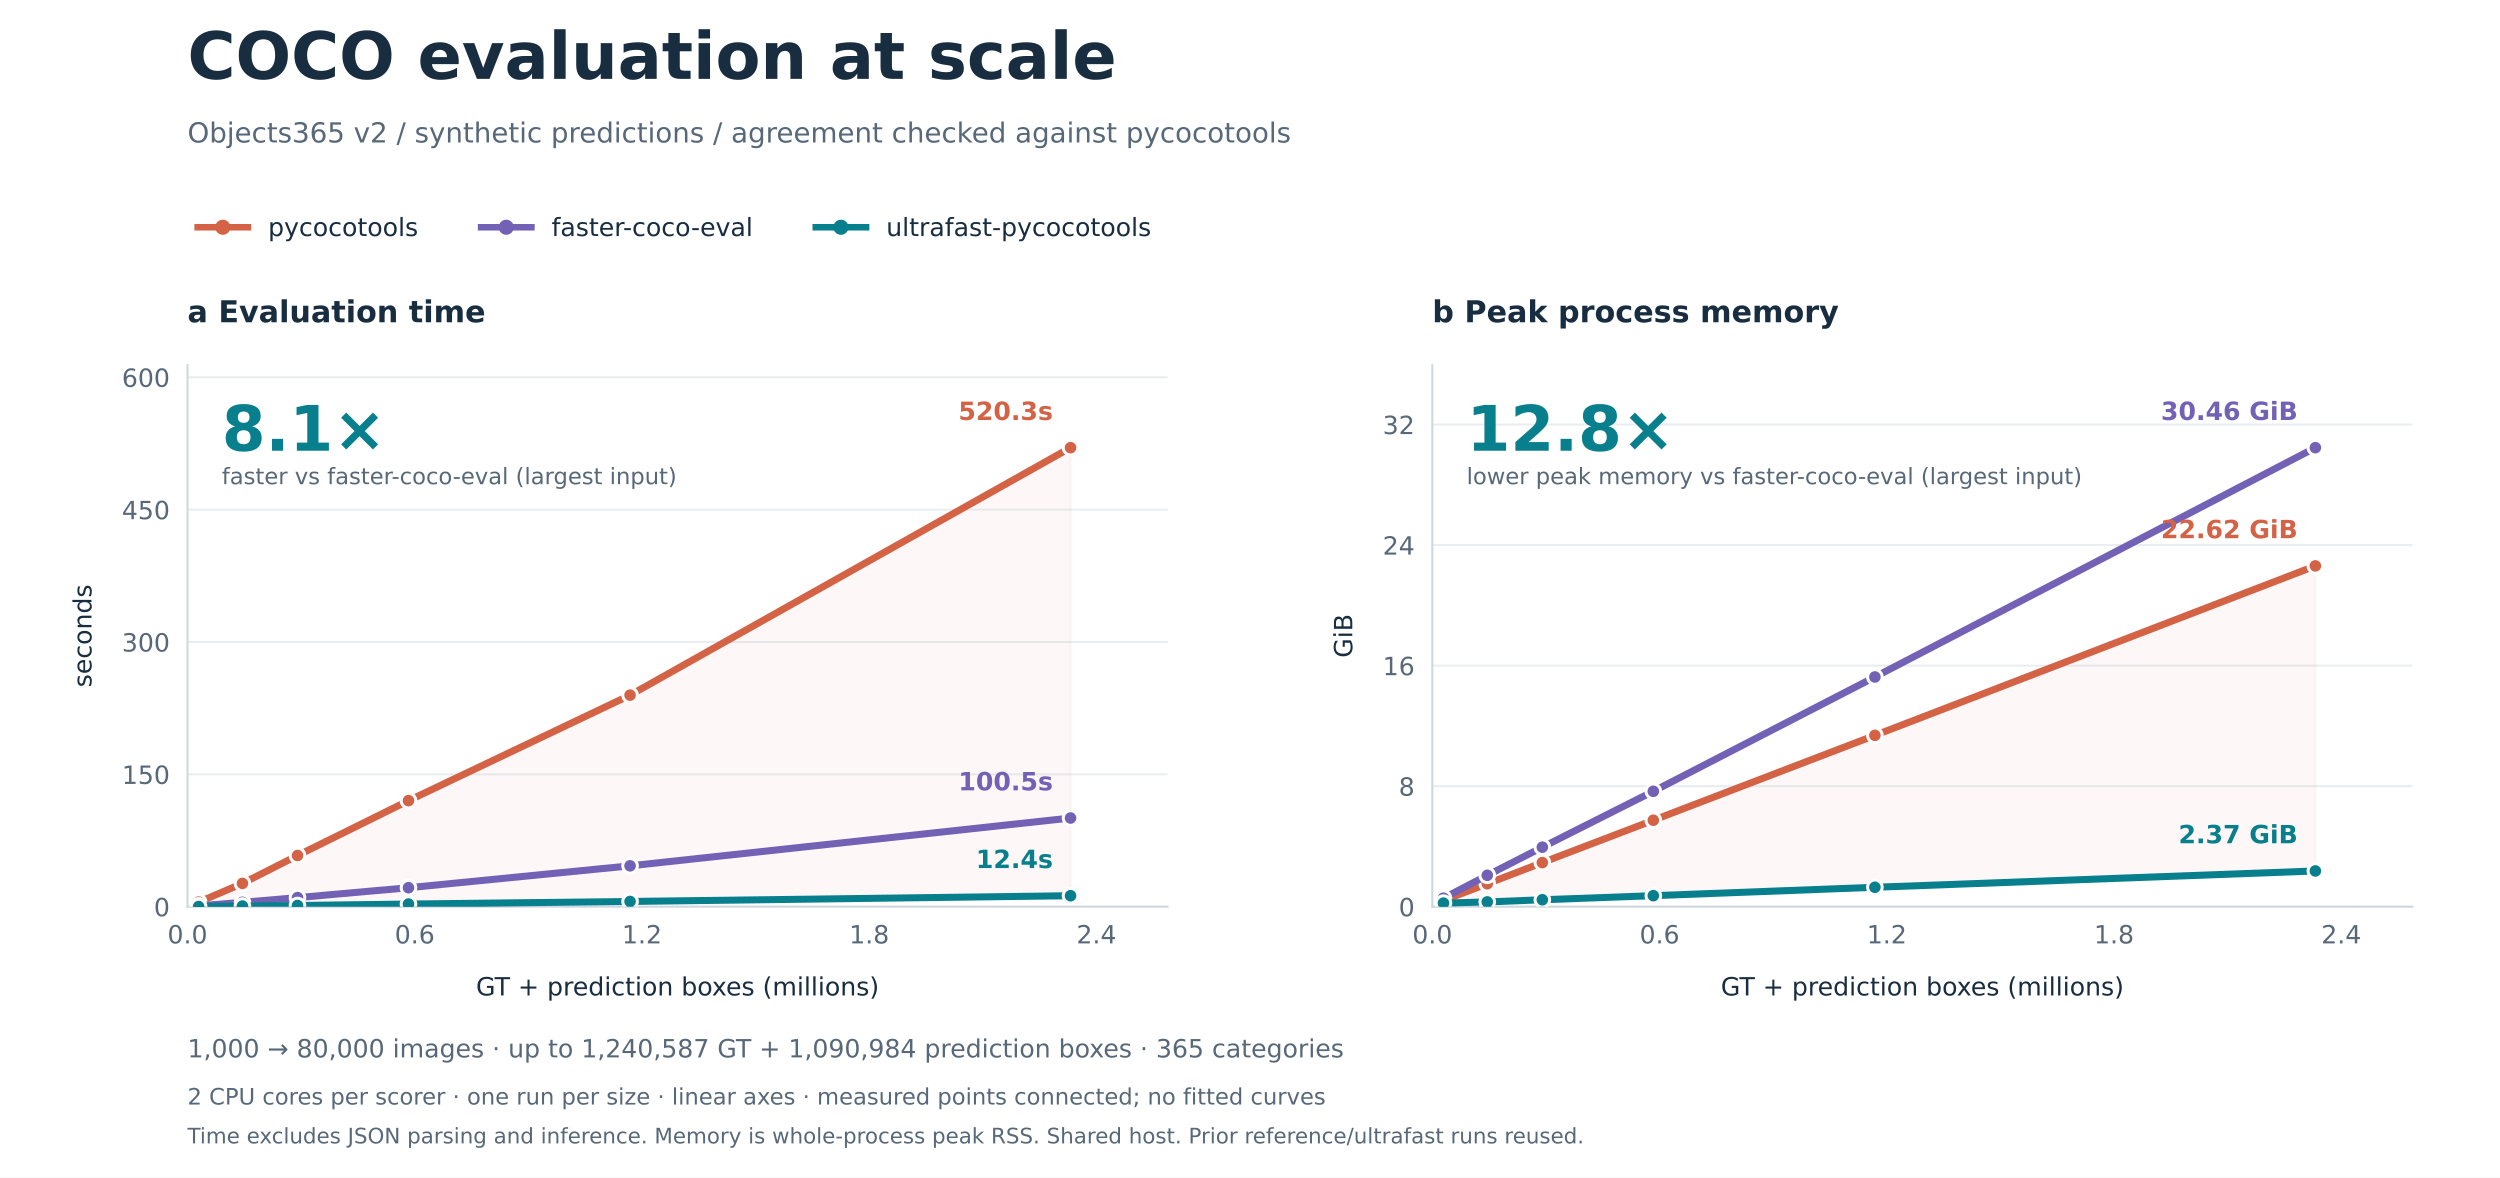
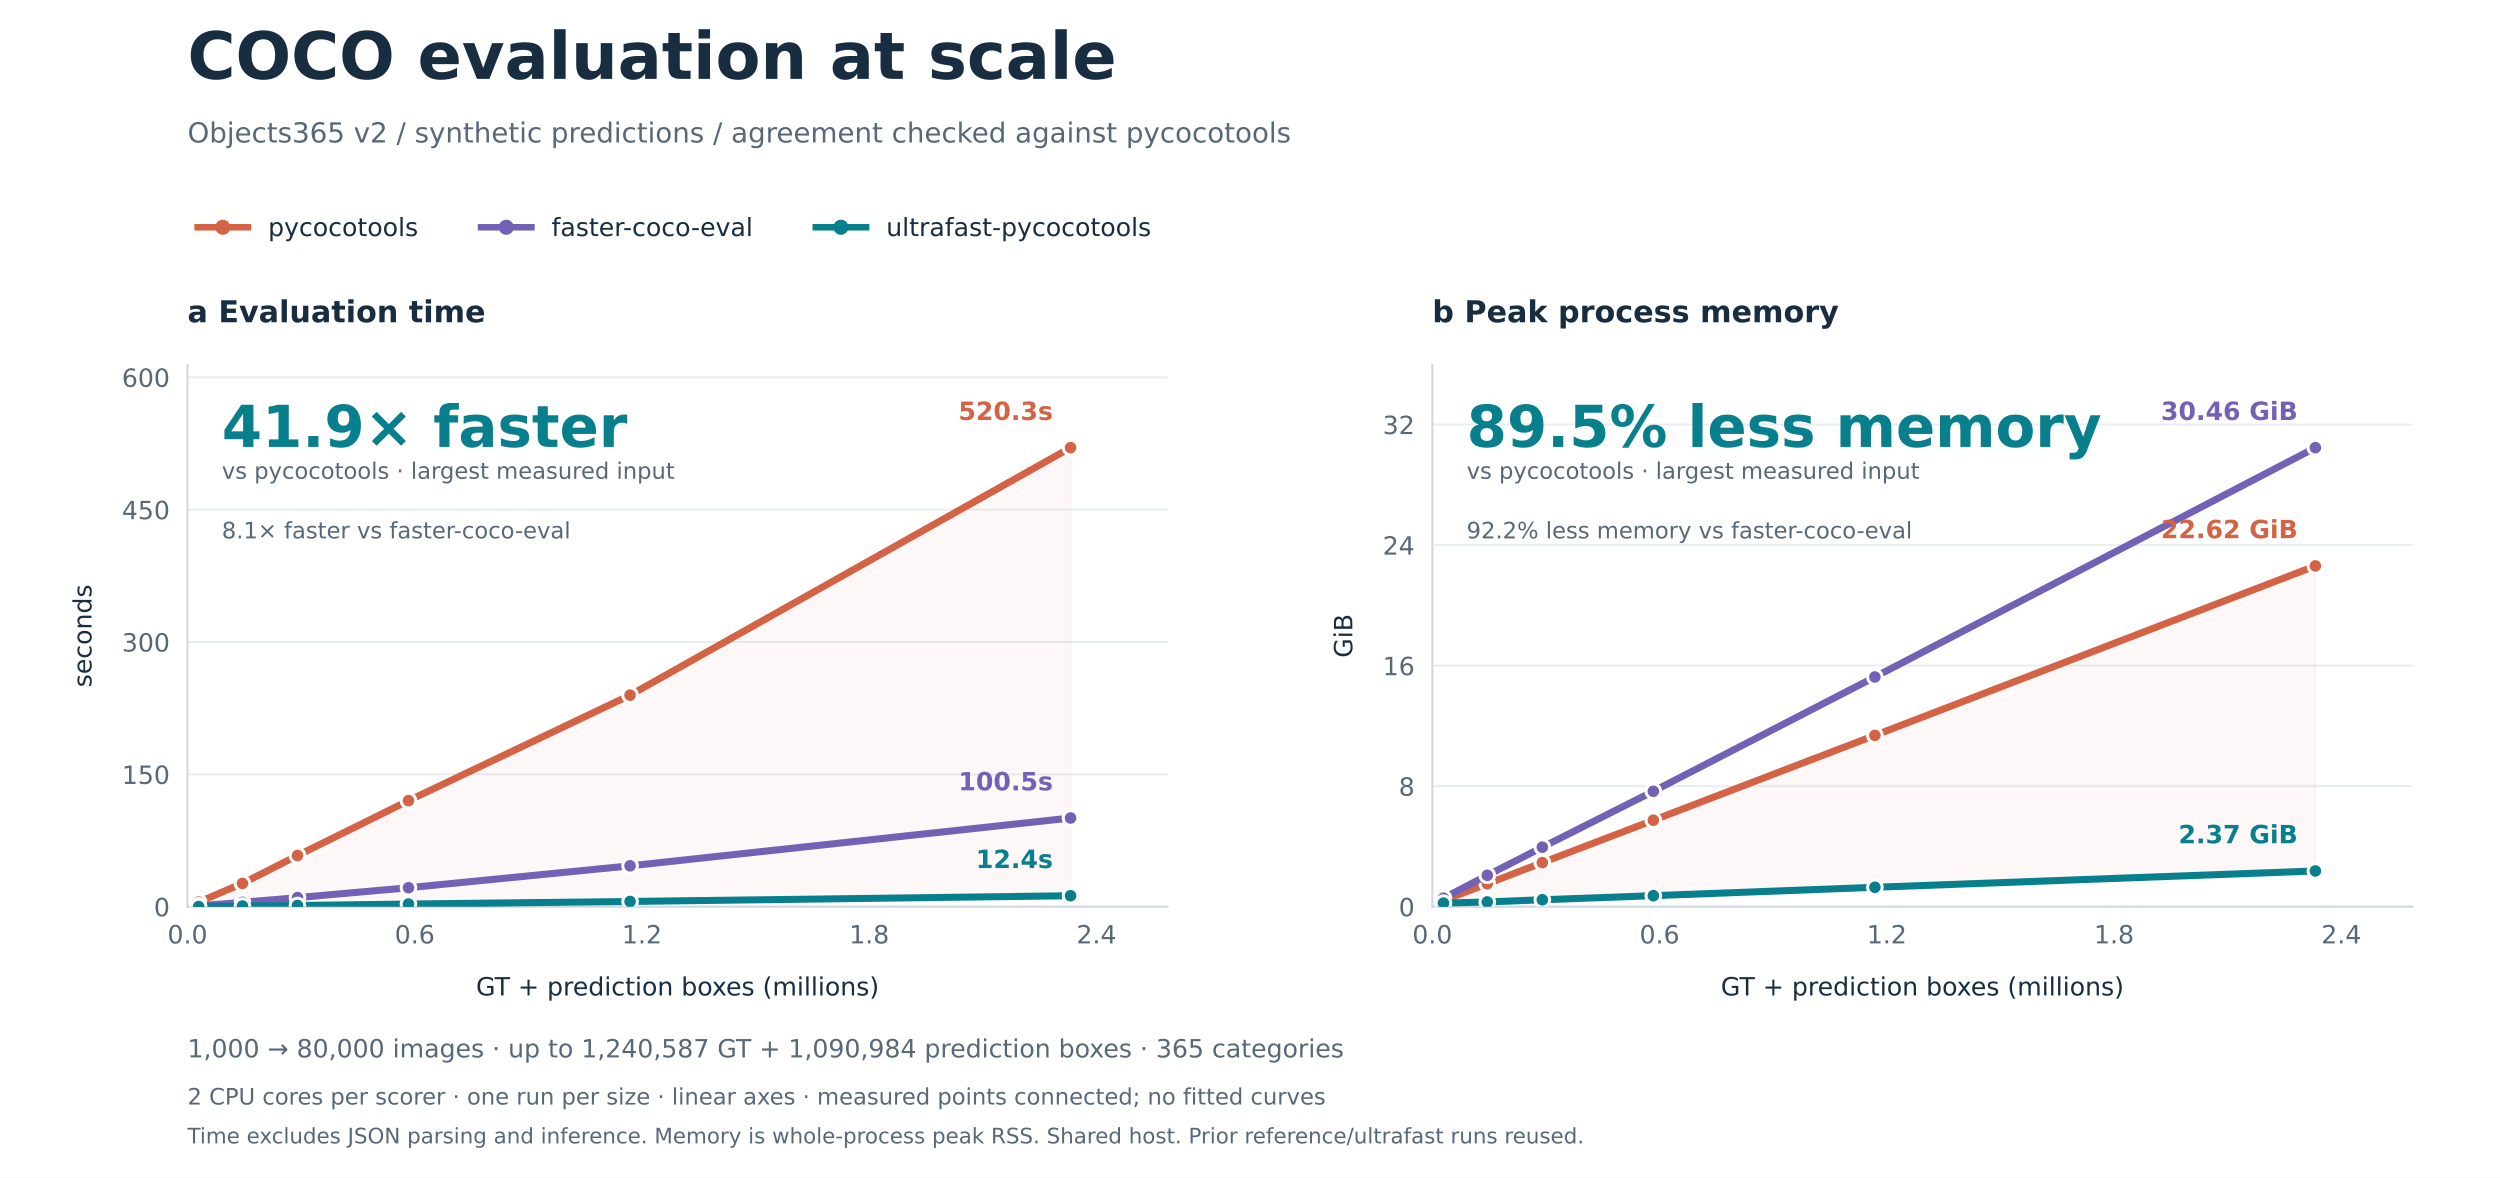
<svg xmlns="http://www.w3.org/2000/svg" xmlns:xlink="http://www.w3.org/1999/xlink" width="993.6pt" height="468pt" viewBox="0 0 993.6 468" version="1.1">
  <defs>
    <style type="text/css">*{stroke-linejoin: round; stroke-linecap: butt}</style>
  </defs>
  <g id="figure_1">
    <g id="patch_1">
      <path d="M 0 468 L 993.6 468 L 993.6 0 L 0 0 z " style="fill: #ffffff" />
    </g>
    <g id="axes_1">
      <g id="patch_2">
        <path d="M 74.52 360.36 L 464.081 360.36 L 464.081 145.08 L 74.52 145.08 z " style="fill: #ffffff" />
      </g>
      <g id="matplotlib.axis_1">
        <g id="xtick_1">
          <g id="line2d_1" />
          <g id="text_1">
            <text style="font-size: 10px; font-family: 'DejaVu Sans'; text-anchor: middle; fill: #576879" x="74.52" y="374.958" transform="rotate(-0 74.52 374.9584)">0.0</text>
          </g>
        </g>
        <g id="xtick_2">
          <g id="line2d_2" />
          <g id="text_2">
            <text style="font-size: 10px; font-family: 'DejaVu Sans'; text-anchor: middle; fill: #576879" x="164.834" y="374.958" transform="rotate(-0 164.8341 374.9584)">0.6</text>
          </g>
        </g>
        <g id="xtick_3">
          <g id="line2d_3" />
          <g id="text_3">
            <text style="font-size: 10px; font-family: 'DejaVu Sans'; text-anchor: middle; fill: #576879" x="255.148" y="374.958" transform="rotate(-0 255.1481 374.9584)">1.2</text>
          </g>
        </g>
        <g id="xtick_4">
          <g id="line2d_4" />
          <g id="text_4">
            <text style="font-size: 10px; font-family: 'DejaVu Sans'; text-anchor: middle; fill: #576879" x="345.462" y="374.958" transform="rotate(-0 345.4622 374.9584)">1.8</text>
          </g>
        </g>
        <g id="xtick_5">
          <g id="line2d_5" />
          <g id="text_5">
            <text style="font-size: 10px; font-family: 'DejaVu Sans'; text-anchor: middle; fill: #576879" x="435.776" y="374.958" transform="rotate(-0 435.7762 374.9584)">2.4</text>
          </g>
        </g>
        <g id="text_6">
          <text style="font-size: 10px; font-family: 'DejaVu Sans'; text-anchor: middle; fill: #182d40" x="269.301" y="395.637" transform="rotate(-0 269.3006 395.6366)">GT + prediction boxes (millions)</text>
        </g>
      </g>
      <g id="matplotlib.axis_2">
        <g id="ytick_1">
          <g id="line2d_6">
-             <path d="M 74.52 360.36 L 464.081 360.36 " clip-path="url(#p50c7ef367d)" style="fill: none; stroke: #e8edf1; stroke-width: 0.8; stroke-linecap: square" />
+             <path d="M 74.52 360.36 L 464.081 360.36 " clip-path="url(#pa1c92d5935)" style="fill: none; stroke: #e8edf1; stroke-width: 0.8; stroke-linecap: square" />
          </g>
          <g id="line2d_7" />
          <g id="text_7">
            <text style="font-size: 10px; font-family: 'DejaVu Sans'; text-anchor: end; fill: #576879" x="67.52" y="364.159" transform="rotate(-0 67.52 364.1592)">0</text>
          </g>
        </g>
        <g id="ytick_2">
          <g id="line2d_8">
-             <path d="M 74.52 307.759 L 464.081 307.759 " clip-path="url(#p50c7ef367d)" style="fill: none; stroke: #e8edf1; stroke-width: 0.8; stroke-linecap: square" />
+             <path d="M 74.52 307.759 L 464.081 307.759 " clip-path="url(#pa1c92d5935)" style="fill: none; stroke: #e8edf1; stroke-width: 0.8; stroke-linecap: square" />
          </g>
          <g id="line2d_9" />
          <g id="text_8">
            <text style="font-size: 10px; font-family: 'DejaVu Sans'; text-anchor: end; fill: #576879" x="67.52" y="311.558" transform="rotate(-0 67.52 311.5579)">150</text>
          </g>
        </g>
        <g id="ytick_3">
          <g id="line2d_10">
-             <path d="M 74.52 255.157 L 464.081 255.157 " clip-path="url(#p50c7ef367d)" style="fill: none; stroke: #e8edf1; stroke-width: 0.8; stroke-linecap: square" />
+             <path d="M 74.52 255.157 L 464.081 255.157 " clip-path="url(#pa1c92d5935)" style="fill: none; stroke: #e8edf1; stroke-width: 0.8; stroke-linecap: square" />
          </g>
          <g id="line2d_11" />
          <g id="text_9">
            <text style="font-size: 10px; font-family: 'DejaVu Sans'; text-anchor: end; fill: #576879" x="67.52" y="258.957" transform="rotate(-0 67.52 258.9567)">300</text>
          </g>
        </g>
        <g id="ytick_4">
          <g id="line2d_12">
-             <path d="M 74.52 202.556 L 464.081 202.556 " clip-path="url(#p50c7ef367d)" style="fill: none; stroke: #e8edf1; stroke-width: 0.8; stroke-linecap: square" />
+             <path d="M 74.52 202.556 L 464.081 202.556 " clip-path="url(#pa1c92d5935)" style="fill: none; stroke: #e8edf1; stroke-width: 0.8; stroke-linecap: square" />
          </g>
          <g id="line2d_13" />
          <g id="text_10">
            <text style="font-size: 10px; font-family: 'DejaVu Sans'; text-anchor: end; fill: #576879" x="67.52" y="206.355" transform="rotate(-0 67.52 206.3554)">450</text>
          </g>
        </g>
        <g id="ytick_5">
          <g id="line2d_14">
-             <path d="M 74.52 149.955 L 464.081 149.955 " clip-path="url(#p50c7ef367d)" style="fill: none; stroke: #e8edf1; stroke-width: 0.8; stroke-linecap: square" />
+             <path d="M 74.52 149.955 L 464.081 149.955 " clip-path="url(#pa1c92d5935)" style="fill: none; stroke: #e8edf1; stroke-width: 0.8; stroke-linecap: square" />
          </g>
          <g id="line2d_15" />
          <g id="text_11">
            <text style="font-size: 10px; font-family: 'DejaVu Sans'; text-anchor: end; fill: #576879" x="67.52" y="153.754" transform="rotate(-0 67.52 153.7541)">600</text>
          </g>
        </g>
        <g id="text_12">
          <text style="font-size: 10px; font-family: 'DejaVu Sans'; text-anchor: middle; fill: #182d40" x="36.353" y="252.72" transform="rotate(-90 36.35281 252.72)">seconds</text>
        </g>
      </g>
      <g id="FillBetweenPolyCollection_1">
        <defs>
-           <path id="mf4e1070b5e" d="M 78.947 -109.469 L 78.947 -107.699 L 96.357 -107.899 L 118.241 -108.118 L 162.349 -108.697 L 250.409 -109.72 L 425.476 -111.999 L 425.476 -290.081 L 425.476 -290.081 L 250.409 -191.724 L 162.349 -149.792 L 118.241 -127.984 L 96.357 -116.898 L 78.947 -109.469 z " style="stroke: #d46346; stroke-opacity: 0.045" />
-         </defs>
-         <g clip-path="url(#p50c7ef367d)">
-           <use xlink:href="#mf4e1070b5e" x="0" y="468" style="fill: #d46346; fill-opacity: 0.045; stroke: #d46346; stroke-opacity: 0.045" />
+           <path id="mbd4b035c78" d="M 78.947 -109.469 L 78.947 -107.699 L 96.357 -107.899 L 118.241 -108.118 L 162.349 -108.697 L 250.409 -109.72 L 425.476 -111.999 L 425.476 -290.081 L 425.476 -290.081 L 250.409 -191.724 L 162.349 -149.792 L 118.241 -127.984 L 96.357 -116.898 L 78.947 -109.469 z " style="stroke: #d46346; stroke-opacity: 0.045" />
+         </defs>
+         <g clip-path="url(#pa1c92d5935)">
+           <use xlink:href="#mbd4b035c78" x="0" y="468" style="fill: #d46346; fill-opacity: 0.045; stroke: #d46346; stroke-opacity: 0.045" />
        </g>
      </g>
      <g id="patch_3">
        <path d="M 74.52 360.36 L 74.52 145.08 " style="fill: none; stroke: #ced7df; stroke-width: 0.8; stroke-linejoin: miter; stroke-linecap: square" />
      </g>
      <g id="patch_4">
        <path d="M 74.52 360.36 L 464.081 360.36 " style="fill: none; stroke: #ced7df; stroke-width: 0.8; stroke-linejoin: miter; stroke-linecap: square" />
      </g>
      <g id="line2d_16">
-         <path d="M 78.947 358.531 L 96.357 351.102 L 118.241 340.016 L 162.349 318.208 L 250.409 276.276 L 425.476 177.919 " clip-path="url(#p50c7ef367d)" style="fill: none; stroke: #d46346; stroke-width: 2.8; stroke-linecap: square" />
-         <defs>
-           <path id="m17f4649b49" d="M 0 2.9 C 0.769 2.9 1.507 2.594 2.051 2.051 C 2.594 1.507 2.9 0.769 2.9 0 C 2.9 -0.769 2.594 -1.507 2.051 -2.051 C 1.507 -2.594 0.769 -2.9 0 -2.9 C -0.769 -2.9 -1.507 -2.594 -2.051 -2.051 C -2.594 -1.507 -2.9 -0.769 -2.9 0 C -2.9 0.769 -2.594 1.507 -2.051 2.051 C -1.507 2.594 -0.769 2.9 0 2.9 z " style="stroke: #ffffff; stroke-width: 1.2" />
-         </defs>
-         <g clip-path="url(#p50c7ef367d)">
-           <use xlink:href="#m17f4649b49" x="78.947" y="358.531" style="fill: #d46346; stroke: #ffffff; stroke-width: 1.2" />
-           <use xlink:href="#m17f4649b49" x="96.357" y="351.102" style="fill: #d46346; stroke: #ffffff; stroke-width: 1.2" />
-           <use xlink:href="#m17f4649b49" x="118.241" y="340.016" style="fill: #d46346; stroke: #ffffff; stroke-width: 1.2" />
-           <use xlink:href="#m17f4649b49" x="162.349" y="318.208" style="fill: #d46346; stroke: #ffffff; stroke-width: 1.2" />
-           <use xlink:href="#m17f4649b49" x="250.409" y="276.276" style="fill: #d46346; stroke: #ffffff; stroke-width: 1.2" />
-           <use xlink:href="#m17f4649b49" x="425.476" y="177.919" style="fill: #d46346; stroke: #ffffff; stroke-width: 1.2" />
+         <path d="M 78.947 358.531 L 96.357 351.102 L 118.241 340.016 L 162.349 318.208 L 250.409 276.276 L 425.476 177.919 " clip-path="url(#pa1c92d5935)" style="fill: none; stroke: #d46346; stroke-width: 2.8; stroke-linecap: square" />
+         <defs>
+           <path id="m01f5475f62" d="M 0 2.9 C 0.769 2.9 1.507 2.594 2.051 2.051 C 2.594 1.507 2.9 0.769 2.9 0 C 2.9 -0.769 2.594 -1.507 2.051 -2.051 C 1.507 -2.594 0.769 -2.9 0 -2.9 C -0.769 -2.9 -1.507 -2.594 -2.051 -2.051 C -2.594 -1.507 -2.9 -0.769 -2.9 0 C -2.9 0.769 -2.594 1.507 -2.051 2.051 C -1.507 2.594 -0.769 2.9 0 2.9 z " style="stroke: #ffffff; stroke-width: 1.2" />
+         </defs>
+         <g clip-path="url(#pa1c92d5935)">
+           <use xlink:href="#m01f5475f62" x="78.947" y="358.531" style="fill: #d46346; stroke: #ffffff; stroke-width: 1.2" />
+           <use xlink:href="#m01f5475f62" x="96.357" y="351.102" style="fill: #d46346; stroke: #ffffff; stroke-width: 1.2" />
+           <use xlink:href="#m01f5475f62" x="118.241" y="340.016" style="fill: #d46346; stroke: #ffffff; stroke-width: 1.2" />
+           <use xlink:href="#m01f5475f62" x="162.349" y="318.208" style="fill: #d46346; stroke: #ffffff; stroke-width: 1.2" />
+           <use xlink:href="#m01f5475f62" x="250.409" y="276.276" style="fill: #d46346; stroke: #ffffff; stroke-width: 1.2" />
+           <use xlink:href="#m01f5475f62" x="425.476" y="177.919" style="fill: #d46346; stroke: #ffffff; stroke-width: 1.2" />
        </g>
      </g>
      <g id="line2d_17">
-         <path d="M 78.947 360.02 L 96.357 358.617 L 118.241 356.745 L 162.349 352.816 L 250.409 344.112 L 425.476 325.112 " clip-path="url(#p50c7ef367d)" style="fill: none; stroke: #7261b5; stroke-width: 2.8; stroke-linecap: square" />
-         <defs>
-           <path id="me928ab1f13" d="M 0 2.9 C 0.769 2.9 1.507 2.594 2.051 2.051 C 2.594 1.507 2.9 0.769 2.9 0 C 2.9 -0.769 2.594 -1.507 2.051 -2.051 C 1.507 -2.594 0.769 -2.9 0 -2.9 C -0.769 -2.9 -1.507 -2.594 -2.051 -2.051 C -2.594 -1.507 -2.9 -0.769 -2.9 0 C -2.9 0.769 -2.594 1.507 -2.051 2.051 C -1.507 2.594 -0.769 2.9 0 2.9 z " style="stroke: #ffffff; stroke-width: 1.2" />
-         </defs>
-         <g clip-path="url(#p50c7ef367d)">
-           <use xlink:href="#me928ab1f13" x="78.947" y="360.02" style="fill: #7261b5; stroke: #ffffff; stroke-width: 1.2" />
-           <use xlink:href="#me928ab1f13" x="96.357" y="358.617" style="fill: #7261b5; stroke: #ffffff; stroke-width: 1.2" />
-           <use xlink:href="#me928ab1f13" x="118.241" y="356.745" style="fill: #7261b5; stroke: #ffffff; stroke-width: 1.2" />
-           <use xlink:href="#me928ab1f13" x="162.349" y="352.816" style="fill: #7261b5; stroke: #ffffff; stroke-width: 1.2" />
-           <use xlink:href="#me928ab1f13" x="250.409" y="344.112" style="fill: #7261b5; stroke: #ffffff; stroke-width: 1.2" />
-           <use xlink:href="#me928ab1f13" x="425.476" y="325.112" style="fill: #7261b5; stroke: #ffffff; stroke-width: 1.2" />
+         <path d="M 78.947 360.02 L 96.357 358.617 L 118.241 356.745 L 162.349 352.816 L 250.409 344.112 L 425.476 325.112 " clip-path="url(#pa1c92d5935)" style="fill: none; stroke: #7261b5; stroke-width: 2.8; stroke-linecap: square" />
+         <defs>
+           <path id="m0b2d54191c" d="M 0 2.9 C 0.769 2.9 1.507 2.594 2.051 2.051 C 2.594 1.507 2.9 0.769 2.9 0 C 2.9 -0.769 2.594 -1.507 2.051 -2.051 C 1.507 -2.594 0.769 -2.9 0 -2.9 C -0.769 -2.9 -1.507 -2.594 -2.051 -2.051 C -2.594 -1.507 -2.9 -0.769 -2.9 0 C -2.9 0.769 -2.594 1.507 -2.051 2.051 C -1.507 2.594 -0.769 2.9 0 2.9 z " style="stroke: #ffffff; stroke-width: 1.2" />
+         </defs>
+         <g clip-path="url(#pa1c92d5935)">
+           <use xlink:href="#m0b2d54191c" x="78.947" y="360.02" style="fill: #7261b5; stroke: #ffffff; stroke-width: 1.2" />
+           <use xlink:href="#m0b2d54191c" x="96.357" y="358.617" style="fill: #7261b5; stroke: #ffffff; stroke-width: 1.2" />
+           <use xlink:href="#m0b2d54191c" x="118.241" y="356.745" style="fill: #7261b5; stroke: #ffffff; stroke-width: 1.2" />
+           <use xlink:href="#m0b2d54191c" x="162.349" y="352.816" style="fill: #7261b5; stroke: #ffffff; stroke-width: 1.2" />
+           <use xlink:href="#m0b2d54191c" x="250.409" y="344.112" style="fill: #7261b5; stroke: #ffffff; stroke-width: 1.2" />
+           <use xlink:href="#m0b2d54191c" x="425.476" y="325.112" style="fill: #7261b5; stroke: #ffffff; stroke-width: 1.2" />
        </g>
      </g>
      <g id="line2d_18">
-         <path d="M 78.947 360.301 L 96.357 360.101 L 118.241 359.882 L 162.349 359.303 L 250.409 358.28 L 425.476 356.001 " clip-path="url(#p50c7ef367d)" style="fill: none; stroke: #087f8c; stroke-width: 2.8; stroke-linecap: square" />
-         <defs>
-           <path id="me4c6c9e412" d="M 0 2.9 C 0.769 2.9 1.507 2.594 2.051 2.051 C 2.594 1.507 2.9 0.769 2.9 0 C 2.9 -0.769 2.594 -1.507 2.051 -2.051 C 1.507 -2.594 0.769 -2.9 0 -2.9 C -0.769 -2.9 -1.507 -2.594 -2.051 -2.051 C -2.594 -1.507 -2.9 -0.769 -2.9 0 C -2.9 0.769 -2.594 1.507 -2.051 2.051 C -1.507 2.594 -0.769 2.9 0 2.9 z " style="stroke: #ffffff; stroke-width: 1.2" />
-         </defs>
-         <g clip-path="url(#p50c7ef367d)">
-           <use xlink:href="#me4c6c9e412" x="78.947" y="360.301" style="fill: #087f8c; stroke: #ffffff; stroke-width: 1.2" />
-           <use xlink:href="#me4c6c9e412" x="96.357" y="360.101" style="fill: #087f8c; stroke: #ffffff; stroke-width: 1.2" />
-           <use xlink:href="#me4c6c9e412" x="118.241" y="359.882" style="fill: #087f8c; stroke: #ffffff; stroke-width: 1.2" />
-           <use xlink:href="#me4c6c9e412" x="162.349" y="359.303" style="fill: #087f8c; stroke: #ffffff; stroke-width: 1.2" />
-           <use xlink:href="#me4c6c9e412" x="250.409" y="358.28" style="fill: #087f8c; stroke: #ffffff; stroke-width: 1.2" />
-           <use xlink:href="#me4c6c9e412" x="425.476" y="356.001" style="fill: #087f8c; stroke: #ffffff; stroke-width: 1.2" />
+         <path d="M 78.947 360.301 L 96.357 360.101 L 118.241 359.882 L 162.349 359.303 L 250.409 358.28 L 425.476 356.001 " clip-path="url(#pa1c92d5935)" style="fill: none; stroke: #087f8c; stroke-width: 2.8; stroke-linecap: square" />
+         <defs>
+           <path id="m2c5263df13" d="M 0 2.9 C 0.769 2.9 1.507 2.594 2.051 2.051 C 2.594 1.507 2.9 0.769 2.9 0 C 2.9 -0.769 2.594 -1.507 2.051 -2.051 C 1.507 -2.594 0.769 -2.9 0 -2.9 C -0.769 -2.9 -1.507 -2.594 -2.051 -2.051 C -2.594 -1.507 -2.9 -0.769 -2.9 0 C -2.9 0.769 -2.594 1.507 -2.051 2.051 C -1.507 2.594 -0.769 2.9 0 2.9 z " style="stroke: #ffffff; stroke-width: 1.2" />
+         </defs>
+         <g clip-path="url(#pa1c92d5935)">
+           <use xlink:href="#m2c5263df13" x="78.947" y="360.301" style="fill: #087f8c; stroke: #ffffff; stroke-width: 1.2" />
+           <use xlink:href="#m2c5263df13" x="96.357" y="360.101" style="fill: #087f8c; stroke: #ffffff; stroke-width: 1.2" />
+           <use xlink:href="#m2c5263df13" x="118.241" y="359.882" style="fill: #087f8c; stroke: #ffffff; stroke-width: 1.2" />
+           <use xlink:href="#m2c5263df13" x="162.349" y="359.303" style="fill: #087f8c; stroke: #ffffff; stroke-width: 1.2" />
+           <use xlink:href="#m2c5263df13" x="250.409" y="358.28" style="fill: #087f8c; stroke: #ffffff; stroke-width: 1.2" />
+           <use xlink:href="#m2c5263df13" x="425.476" y="356.001" style="fill: #087f8c; stroke: #ffffff; stroke-width: 1.2" />
        </g>
      </g>
      <g id="text_13">
-         <text style="font-weight: 700; font-size: 25px; font-family: 'DejaVu Sans'; text-anchor: start; fill: #087f8c" x="88.155" y="179.146" transform="rotate(-0 88.15464 179.1457)">8.1×</text>
+         <text style="font-weight: 700; font-size: 23px; font-family: 'DejaVu Sans'; text-anchor: start; fill: #087f8c" x="88.155" y="177.626" transform="rotate(-0 88.15464 177.626)">41.9× faster</text>
      </g>
      <g id="text_14">
-         <text style="font-size: 9px; font-family: 'DejaVu Sans'; text-anchor: start; fill: #576879" x="88.155" y="192.442" transform="rotate(-0 88.15464 192.4416)">faster vs faster-coco-eval (largest input)</text>
+         <text style="font-size: 9px; font-family: 'DejaVu Sans'; text-anchor: start; fill: #576879" x="88.155" y="190.289" transform="rotate(-0 88.15464 190.2888)">vs pycocotools · largest measured input</text>
      </g>
      <g id="text_15">
+         <text style="font-size: 9px; font-family: 'DejaVu Sans'; text-anchor: start; fill: #576879" x="88.155" y="213.97" transform="rotate(-0 88.15464 213.9696)">8.1× faster vs faster-coco-eval</text>
+       </g>
+       <g id="text_16">
        <text style="font-weight: 700; font-size: 10px; font-family: 'DejaVu Sans'; text-anchor: end; fill: #d46346" x="418.476" y="166.919" transform="rotate(-0 418.4761 166.9193)">520.3s</text>
      </g>
-       <g id="text_16">
+       <g id="text_17">
        <text style="font-weight: 700; font-size: 10px; font-family: 'DejaVu Sans'; text-anchor: end; fill: #7261b5" x="418.476" y="314.112" transform="rotate(-0 418.4761 314.1124)">100.5s</text>
      </g>
-       <g id="text_17">
+       <g id="text_18">
        <text style="font-weight: 700; font-size: 10px; font-family: 'DejaVu Sans'; text-anchor: end; fill: #087f8c" x="418.476" y="345.001" transform="rotate(-0 418.4761 345.0012)">12.4s</text>
      </g>
-       <g id="text_18">
+       <g id="text_19">
        <text style="font-weight: 700; font-size: 12px; font-family: 'DejaVu Sans'; text-anchor: start; fill: #182d40" x="74.52" y="128.08" transform="rotate(-0 74.52 128.08)">a   Evaluation time</text>
      </g>
    </g>
    <g id="axes_2">
      <g id="patch_5">
        <path d="M 569.263 360.36 L 958.824 360.36 L 958.824 145.08 L 569.263 145.08 z " style="fill: #ffffff" />
      </g>
      <g id="matplotlib.axis_3">
        <g id="xtick_6">
          <g id="line2d_19" />
-           <g id="text_19">
+           <g id="text_20">
            <text style="font-size: 10px; font-family: 'DejaVu Sans'; text-anchor: middle; fill: #576879" x="569.263" y="374.958" transform="rotate(-0 569.2628 374.9584)">0.0</text>
          </g>
        </g>
        <g id="xtick_7">
          <g id="line2d_20" />
-           <g id="text_20">
+           <g id="text_21">
            <text style="font-size: 10px; font-family: 'DejaVu Sans'; text-anchor: middle; fill: #576879" x="659.577" y="374.958" transform="rotate(-0 659.5768 374.9584)">0.6</text>
          </g>
        </g>
        <g id="xtick_8">
          <g id="line2d_21" />
-           <g id="text_21">
+           <g id="text_22">
            <text style="font-size: 10px; font-family: 'DejaVu Sans'; text-anchor: middle; fill: #576879" x="749.891" y="374.958" transform="rotate(-0 749.8909 374.9584)">1.2</text>
          </g>
        </g>
        <g id="xtick_9">
          <g id="line2d_22" />
-           <g id="text_22">
+           <g id="text_23">
            <text style="font-size: 10px; font-family: 'DejaVu Sans'; text-anchor: middle; fill: #576879" x="840.205" y="374.958" transform="rotate(-0 840.2049 374.9584)">1.8</text>
          </g>
        </g>
        <g id="xtick_10">
          <g id="line2d_23" />
-           <g id="text_23">
+           <g id="text_24">
            <text style="font-size: 10px; font-family: 'DejaVu Sans'; text-anchor: middle; fill: #576879" x="930.519" y="374.958" transform="rotate(-0 930.519 374.9584)">2.4</text>
          </g>
        </g>
-         <g id="text_24">
+         <g id="text_25">
          <text style="font-size: 10px; font-family: 'DejaVu Sans'; text-anchor: middle; fill: #182d40" x="764.043" y="395.637" transform="rotate(-0 764.0434 395.6366)">GT + prediction boxes (millions)</text>
        </g>
      </g>
      <g id="matplotlib.axis_4">
        <g id="ytick_6">
          <g id="line2d_24">
-             <path d="M 569.263 360.36 L 958.824 360.36 " clip-path="url(#p2960272483)" style="fill: none; stroke: #e8edf1; stroke-width: 0.8; stroke-linecap: square" />
+             <path d="M 569.263 360.36 L 958.824 360.36 " clip-path="url(#p5d7f759e97)" style="fill: none; stroke: #e8edf1; stroke-width: 0.8; stroke-linecap: square" />
          </g>
          <g id="line2d_25" />
-           <g id="text_25">
+           <g id="text_26">
            <text style="font-size: 10px; font-family: 'DejaVu Sans'; text-anchor: end; fill: #576879" x="562.263" y="364.159" transform="rotate(-0 562.2628 364.1592)">0</text>
          </g>
        </g>
        <g id="ytick_7">
          <g id="line2d_26">
-             <path d="M 569.263 312.451 L 958.824 312.451 " clip-path="url(#p2960272483)" style="fill: none; stroke: #e8edf1; stroke-width: 0.8; stroke-linecap: square" />
+             <path d="M 569.263 312.451 L 958.824 312.451 " clip-path="url(#p5d7f759e97)" style="fill: none; stroke: #e8edf1; stroke-width: 0.8; stroke-linecap: square" />
          </g>
          <g id="line2d_27" />
-           <g id="text_26">
+           <g id="text_27">
            <text style="font-size: 10px; font-family: 'DejaVu Sans'; text-anchor: end; fill: #576879" x="562.263" y="316.25" transform="rotate(-0 562.2628 316.2504)">8</text>
          </g>
        </g>
        <g id="ytick_8">
          <g id="line2d_28">
-             <path d="M 569.263 264.542 L 958.824 264.542 " clip-path="url(#p2960272483)" style="fill: none; stroke: #e8edf1; stroke-width: 0.8; stroke-linecap: square" />
+             <path d="M 569.263 264.542 L 958.824 264.542 " clip-path="url(#p5d7f759e97)" style="fill: none; stroke: #e8edf1; stroke-width: 0.8; stroke-linecap: square" />
          </g>
          <g id="line2d_29" />
-           <g id="text_27">
+           <g id="text_28">
            <text style="font-size: 10px; font-family: 'DejaVu Sans'; text-anchor: end; fill: #576879" x="562.263" y="268.341" transform="rotate(-0 562.2628 268.3415)">16</text>
          </g>
        </g>
        <g id="ytick_9">
          <g id="line2d_30">
-             <path d="M 569.263 216.633 L 958.824 216.633 " clip-path="url(#p2960272483)" style="fill: none; stroke: #e8edf1; stroke-width: 0.8; stroke-linecap: square" />
+             <path d="M 569.263 216.633 L 958.824 216.633 " clip-path="url(#p5d7f759e97)" style="fill: none; stroke: #e8edf1; stroke-width: 0.8; stroke-linecap: square" />
          </g>
          <g id="line2d_31" />
-           <g id="text_28">
+           <g id="text_29">
            <text style="font-size: 10px; font-family: 'DejaVu Sans'; text-anchor: end; fill: #576879" x="562.263" y="220.433" transform="rotate(-0 562.2628 220.4326)">24</text>
          </g>
        </g>
        <g id="ytick_10">
          <g id="line2d_32">
-             <path d="M 569.263 168.725 L 958.824 168.725 " clip-path="url(#p2960272483)" style="fill: none; stroke: #e8edf1; stroke-width: 0.8; stroke-linecap: square" />
+             <path d="M 569.263 168.725 L 958.824 168.725 " clip-path="url(#p5d7f759e97)" style="fill: none; stroke: #e8edf1; stroke-width: 0.8; stroke-linecap: square" />
          </g>
          <g id="line2d_33" />
-           <g id="text_29">
+           <g id="text_30">
            <text style="font-size: 10px; font-family: 'DejaVu Sans'; text-anchor: end; fill: #576879" x="562.263" y="172.524" transform="rotate(-0 562.2628 172.5237)">32</text>
          </g>
        </g>
-         <g id="text_30">
+         <g id="text_31">
          <text style="font-size: 10px; font-family: 'DejaVu Sans'; text-anchor: middle; fill: #182d40" x="537.458" y="252.72" transform="rotate(-90 537.4581 252.72)">GiB</text>
        </g>
      </g>
      <g id="FillBetweenPolyCollection_2">
        <defs>
-           <path id="m0fedcf7cdf" d="M 573.689 -110.124 L 573.689 -109.067 L 591.1 -109.54 L 612.984 -110.402 L 657.092 -112.022 L 745.152 -115.365 L 920.219 -121.849 L 920.219 -243.089 L 920.219 -243.089 L 745.152 -175.737 L 657.092 -142.01 L 612.984 -125.167 L 591.1 -116.752 L 573.689 -110.124 z " style="stroke: #d46346; stroke-opacity: 0.045" />
-         </defs>
-         <g clip-path="url(#p2960272483)">
-           <use xlink:href="#m0fedcf7cdf" x="0" y="468" style="fill: #d46346; fill-opacity: 0.045; stroke: #d46346; stroke-opacity: 0.045" />
+           <path id="m85c5fccb2c" d="M 573.689 -110.124 L 573.689 -109.067 L 591.1 -109.54 L 612.984 -110.402 L 657.092 -112.022 L 745.152 -115.365 L 920.219 -121.849 L 920.219 -243.089 L 920.219 -243.089 L 745.152 -175.737 L 657.092 -142.01 L 612.984 -125.167 L 591.1 -116.752 L 573.689 -110.124 z " style="stroke: #d46346; stroke-opacity: 0.045" />
+         </defs>
+         <g clip-path="url(#p5d7f759e97)">
+           <use xlink:href="#m85c5fccb2c" x="0" y="468" style="fill: #d46346; fill-opacity: 0.045; stroke: #d46346; stroke-opacity: 0.045" />
        </g>
      </g>
      <g id="patch_6">
        <path d="M 569.263 360.36 L 569.263 145.08 " style="fill: none; stroke: #ced7df; stroke-width: 0.8; stroke-linejoin: miter; stroke-linecap: square" />
      </g>
      <g id="patch_7">
        <path d="M 569.263 360.36 L 958.824 360.36 " style="fill: none; stroke: #ced7df; stroke-width: 0.8; stroke-linejoin: miter; stroke-linecap: square" />
      </g>
      <g id="line2d_34">
-         <path d="M 573.689 357.876 L 591.1 351.248 L 612.984 342.833 L 657.092 325.99 L 745.152 292.263 L 920.219 224.911 " clip-path="url(#p2960272483)" style="fill: none; stroke: #d46346; stroke-width: 2.8; stroke-linecap: square" />
-         <g clip-path="url(#p2960272483)">
-           <use xlink:href="#m17f4649b49" x="573.689" y="357.876" style="fill: #d46346; stroke: #ffffff; stroke-width: 1.2" />
-           <use xlink:href="#m17f4649b49" x="591.1" y="351.248" style="fill: #d46346; stroke: #ffffff; stroke-width: 1.2" />
-           <use xlink:href="#m17f4649b49" x="612.984" y="342.833" style="fill: #d46346; stroke: #ffffff; stroke-width: 1.2" />
-           <use xlink:href="#m17f4649b49" x="657.092" y="325.99" style="fill: #d46346; stroke: #ffffff; stroke-width: 1.2" />
-           <use xlink:href="#m17f4649b49" x="745.152" y="292.263" style="fill: #d46346; stroke: #ffffff; stroke-width: 1.2" />
-           <use xlink:href="#m17f4649b49" x="920.219" y="224.911" style="fill: #d46346; stroke: #ffffff; stroke-width: 1.2" />
+         <path d="M 573.689 357.876 L 591.1 351.248 L 612.984 342.833 L 657.092 325.99 L 745.152 292.263 L 920.219 224.911 " clip-path="url(#p5d7f759e97)" style="fill: none; stroke: #d46346; stroke-width: 2.8; stroke-linecap: square" />
+         <g clip-path="url(#p5d7f759e97)">
+           <use xlink:href="#m01f5475f62" x="573.689" y="357.876" style="fill: #d46346; stroke: #ffffff; stroke-width: 1.2" />
+           <use xlink:href="#m01f5475f62" x="591.1" y="351.248" style="fill: #d46346; stroke: #ffffff; stroke-width: 1.2" />
+           <use xlink:href="#m01f5475f62" x="612.984" y="342.833" style="fill: #d46346; stroke: #ffffff; stroke-width: 1.2" />
+           <use xlink:href="#m01f5475f62" x="657.092" y="325.99" style="fill: #d46346; stroke: #ffffff; stroke-width: 1.2" />
+           <use xlink:href="#m01f5475f62" x="745.152" y="292.263" style="fill: #d46346; stroke: #ffffff; stroke-width: 1.2" />
+           <use xlink:href="#m01f5475f62" x="920.219" y="224.911" style="fill: #d46346; stroke: #ffffff; stroke-width: 1.2" />
        </g>
      </g>
      <g id="line2d_35">
-         <path d="M 573.689 356.967 L 591.1 347.883 L 612.984 336.707 L 657.092 314.49 L 745.152 269.058 L 920.219 177.919 " clip-path="url(#p2960272483)" style="fill: none; stroke: #7261b5; stroke-width: 2.8; stroke-linecap: square" />
-         <g clip-path="url(#p2960272483)">
-           <use xlink:href="#me928ab1f13" x="573.689" y="356.967" style="fill: #7261b5; stroke: #ffffff; stroke-width: 1.2" />
-           <use xlink:href="#me928ab1f13" x="591.1" y="347.883" style="fill: #7261b5; stroke: #ffffff; stroke-width: 1.2" />
-           <use xlink:href="#me928ab1f13" x="612.984" y="336.707" style="fill: #7261b5; stroke: #ffffff; stroke-width: 1.2" />
-           <use xlink:href="#me928ab1f13" x="657.092" y="314.49" style="fill: #7261b5; stroke: #ffffff; stroke-width: 1.2" />
-           <use xlink:href="#me928ab1f13" x="745.152" y="269.058" style="fill: #7261b5; stroke: #ffffff; stroke-width: 1.2" />
-           <use xlink:href="#me928ab1f13" x="920.219" y="177.919" style="fill: #7261b5; stroke: #ffffff; stroke-width: 1.2" />
+         <path d="M 573.689 356.967 L 591.1 347.883 L 612.984 336.707 L 657.092 314.49 L 745.152 269.058 L 920.219 177.919 " clip-path="url(#p5d7f759e97)" style="fill: none; stroke: #7261b5; stroke-width: 2.8; stroke-linecap: square" />
+         <g clip-path="url(#p5d7f759e97)">
+           <use xlink:href="#m0b2d54191c" x="573.689" y="356.967" style="fill: #7261b5; stroke: #ffffff; stroke-width: 1.2" />
+           <use xlink:href="#m0b2d54191c" x="591.1" y="347.883" style="fill: #7261b5; stroke: #ffffff; stroke-width: 1.2" />
+           <use xlink:href="#m0b2d54191c" x="612.984" y="336.707" style="fill: #7261b5; stroke: #ffffff; stroke-width: 1.2" />
+           <use xlink:href="#m0b2d54191c" x="657.092" y="314.49" style="fill: #7261b5; stroke: #ffffff; stroke-width: 1.2" />
+           <use xlink:href="#m0b2d54191c" x="745.152" y="269.058" style="fill: #7261b5; stroke: #ffffff; stroke-width: 1.2" />
+           <use xlink:href="#m0b2d54191c" x="920.219" y="177.919" style="fill: #7261b5; stroke: #ffffff; stroke-width: 1.2" />
        </g>
      </g>
      <g id="line2d_36">
-         <path d="M 573.689 358.933 L 591.1 358.46 L 612.984 357.598 L 657.092 355.978 L 745.152 352.635 L 920.219 346.151 " clip-path="url(#p2960272483)" style="fill: none; stroke: #087f8c; stroke-width: 2.8; stroke-linecap: square" />
-         <g clip-path="url(#p2960272483)">
-           <use xlink:href="#me4c6c9e412" x="573.689" y="358.933" style="fill: #087f8c; stroke: #ffffff; stroke-width: 1.2" />
-           <use xlink:href="#me4c6c9e412" x="591.1" y="358.46" style="fill: #087f8c; stroke: #ffffff; stroke-width: 1.2" />
-           <use xlink:href="#me4c6c9e412" x="612.984" y="357.598" style="fill: #087f8c; stroke: #ffffff; stroke-width: 1.2" />
-           <use xlink:href="#me4c6c9e412" x="657.092" y="355.978" style="fill: #087f8c; stroke: #ffffff; stroke-width: 1.2" />
-           <use xlink:href="#me4c6c9e412" x="745.152" y="352.635" style="fill: #087f8c; stroke: #ffffff; stroke-width: 1.2" />
-           <use xlink:href="#me4c6c9e412" x="920.219" y="346.151" style="fill: #087f8c; stroke: #ffffff; stroke-width: 1.2" />
-         </g>
-       </g>
-       <g id="text_31">
-         <text style="font-weight: 700; font-size: 25px; font-family: 'DejaVu Sans'; text-anchor: start; fill: #087f8c" x="582.897" y="179.146" transform="rotate(-0 582.8974 179.1457)">12.8×</text>
+         <path d="M 573.689 358.933 L 591.1 358.46 L 612.984 357.598 L 657.092 355.978 L 745.152 352.635 L 920.219 346.151 " clip-path="url(#p5d7f759e97)" style="fill: none; stroke: #087f8c; stroke-width: 2.8; stroke-linecap: square" />
+         <g clip-path="url(#p5d7f759e97)">
+           <use xlink:href="#m2c5263df13" x="573.689" y="358.933" style="fill: #087f8c; stroke: #ffffff; stroke-width: 1.2" />
+           <use xlink:href="#m2c5263df13" x="591.1" y="358.46" style="fill: #087f8c; stroke: #ffffff; stroke-width: 1.2" />
+           <use xlink:href="#m2c5263df13" x="612.984" y="357.598" style="fill: #087f8c; stroke: #ffffff; stroke-width: 1.2" />
+           <use xlink:href="#m2c5263df13" x="657.092" y="355.978" style="fill: #087f8c; stroke: #ffffff; stroke-width: 1.2" />
+           <use xlink:href="#m2c5263df13" x="745.152" y="352.635" style="fill: #087f8c; stroke: #ffffff; stroke-width: 1.2" />
+           <use xlink:href="#m2c5263df13" x="920.219" y="346.151" style="fill: #087f8c; stroke: #ffffff; stroke-width: 1.2" />
+         </g>
      </g>
      <g id="text_32">
-         <text style="font-size: 9px; font-family: 'DejaVu Sans'; text-anchor: start; fill: #576879" x="582.897" y="192.442" transform="rotate(-0 582.8974 192.4416)">lower peak memory vs faster-coco-eval (largest input)</text>
+         <text style="font-weight: 700; font-size: 23px; font-family: 'DejaVu Sans'; text-anchor: start; fill: #087f8c" x="582.897" y="177.626" transform="rotate(-0 582.8974 177.626)">89.5% less memory</text>
      </g>
      <g id="text_33">
+         <text style="font-size: 9px; font-family: 'DejaVu Sans'; text-anchor: start; fill: #576879" x="582.897" y="190.289" transform="rotate(-0 582.8974 190.2888)">vs pycocotools · largest measured input</text>
+       </g>
+       <g id="text_34">
+         <text style="font-size: 9px; font-family: 'DejaVu Sans'; text-anchor: start; fill: #576879" x="582.897" y="213.97" transform="rotate(-0 582.8974 213.9696)">92.2% less memory vs faster-coco-eval</text>
+       </g>
+       <g id="text_35">
        <text style="font-weight: 700; font-size: 10px; font-family: 'DejaVu Sans'; text-anchor: end; fill: #d46346" x="913.219" y="213.911" transform="rotate(-0 913.2188 213.9114)">22.62 GiB</text>
      </g>
-       <g id="text_34">
+       <g id="text_36">
        <text style="font-weight: 700; font-size: 10px; font-family: 'DejaVu Sans'; text-anchor: end; fill: #7261b5" x="913.219" y="166.919" transform="rotate(-0 913.2188 166.9193)">30.46 GiB</text>
      </g>
-       <g id="text_35">
+       <g id="text_37">
        <text style="font-weight: 700; font-size: 10px; font-family: 'DejaVu Sans'; text-anchor: end; fill: #087f8c" x="913.219" y="335.151" transform="rotate(-0 913.2188 335.151)">2.37 GiB</text>
      </g>
-       <g id="text_36">
+       <g id="text_38">
        <text style="font-weight: 700; font-size: 12px; font-family: 'DejaVu Sans'; text-anchor: start; fill: #182d40" x="569.263" y="128.08" transform="rotate(-0 569.2628 128.08)">b   Peak process memory</text>
      </g>
    </g>
-     <g id="text_37">
+     <g id="text_39">
      <text style="font-weight: 700; font-size: 26px; font-family: 'DejaVu Sans'; text-anchor: start; fill: #182d40" x="74.52" y="31.356" transform="rotate(-0 74.52 31.356)">COCO evaluation at scale</text>
    </g>
-     <g id="text_38">
+     <g id="text_40">
      <text style="font-size: 11px; font-family: 'DejaVu Sans'; text-anchor: start; fill: #576879" x="74.52" y="56.628" transform="rotate(-0 74.52 56.628)">Objects365 v2  /  synthetic predictions  /  agreement checked against pycocotools</text>
    </g>
-     <g id="text_39">
+     <g id="text_41">
      <text style="font-size: 10px; font-family: 'DejaVu Sans'; text-anchor: start; fill: #576879" x="74.52" y="420.264" transform="rotate(-0 74.52 420.264)">1,000 → 80,000 images   ·   up to 1,240,587 GT + 1,090,984 prediction boxes   ·   365 categories</text>
    </g>
-     <g id="text_40">
+     <g id="text_42">
      <text style="font-size: 9px; font-family: 'DejaVu Sans'; text-anchor: start; fill: #576879" x="74.52" y="438.984" transform="rotate(-0 74.52 438.984)">2 CPU cores per scorer · one run per size · linear axes · measured points connected; no fitted curves</text>
    </g>
-     <g id="text_41">
+     <g id="text_43">
      <text style="font-size: 8.5px; font-family: 'DejaVu Sans'; text-anchor: start; fill: #576879" x="74.52" y="454.428" transform="rotate(-0 74.52 454.428)">Time excludes JSON parsing and inference. Memory is whole-process peak RSS. Shared host. Prior reference/ultrafast runs reused.</text>
    </g>
    <g id="legend_1">
      <g id="line2d_37">
        <path d="M 78.552 90.318 L 88.552 90.318 L 98.552 90.318 " style="fill: none; stroke: #d46346; stroke-width: 2.6; stroke-linecap: square" />
        <defs>
-           <path id="mc6e6de30b6" d="M 0 2.5 C 0.663 2.5 1.299 2.237 1.768 1.768 C 2.237 1.299 2.5 0.663 2.5 0 C 2.5 -0.663 2.237 -1.299 1.768 -1.768 C 1.299 -2.237 0.663 -2.5 0 -2.5 C -0.663 -2.5 -1.299 -2.237 -1.768 -1.768 C -2.237 -1.299 -2.5 -0.663 -2.5 0 C -2.5 0.663 -2.237 1.299 -1.768 1.768 C -1.299 2.237 -0.663 2.5 0 2.5 z " style="stroke: #d46346" />
+           <path id="mb6c23d1cb5" d="M 0 2.5 C 0.663 2.5 1.299 2.237 1.768 1.768 C 2.237 1.299 2.5 0.663 2.5 0 C 2.5 -0.663 2.237 -1.299 1.768 -1.768 C 1.299 -2.237 0.663 -2.5 0 -2.5 C -0.663 -2.5 -1.299 -2.237 -1.768 -1.768 C -2.237 -1.299 -2.5 -0.663 -2.5 0 C -2.5 0.663 -2.237 1.299 -1.768 1.768 C -1.299 2.237 -0.663 2.5 0 2.5 z " style="stroke: #d46346" />
        </defs>
        <g>
-           <use xlink:href="#mc6e6de30b6" x="88.552" y="90.318" style="fill: #d46346; stroke: #d46346" />
-         </g>
-       </g>
-       <g id="text_42">
+           <use xlink:href="#mb6c23d1cb5" x="88.552" y="90.318" style="fill: #d46346; stroke: #d46346" />
+         </g>
+       </g>
+       <g id="text_44">
        <text style="font-size: 10px; font-family: 'DejaVu Sans'; text-anchor: start; fill: #182d40" x="106.552" y="93.818" transform="rotate(-0 106.552 93.81844)">pycocotools</text>
      </g>
      <g id="line2d_38">
        <path d="M 191.199 90.318 L 201.199 90.318 L 211.199 90.318 " style="fill: none; stroke: #7261b5; stroke-width: 2.6; stroke-linecap: square" />
        <defs>
-           <path id="mabf741bb17" d="M 0 2.5 C 0.663 2.5 1.299 2.237 1.768 1.768 C 2.237 1.299 2.5 0.663 2.5 0 C 2.5 -0.663 2.237 -1.299 1.768 -1.768 C 1.299 -2.237 0.663 -2.5 0 -2.5 C -0.663 -2.5 -1.299 -2.237 -1.768 -1.768 C -2.237 -1.299 -2.5 -0.663 -2.5 0 C -2.5 0.663 -2.237 1.299 -1.768 1.768 C -1.299 2.237 -0.663 2.5 0 2.5 z " style="stroke: #7261b5" />
+           <path id="mff27ecfe91" d="M 0 2.5 C 0.663 2.5 1.299 2.237 1.768 1.768 C 2.237 1.299 2.5 0.663 2.5 0 C 2.5 -0.663 2.237 -1.299 1.768 -1.768 C 1.299 -2.237 0.663 -2.5 0 -2.5 C -0.663 -2.5 -1.299 -2.237 -1.768 -1.768 C -2.237 -1.299 -2.5 -0.663 -2.5 0 C -2.5 0.663 -2.237 1.299 -1.768 1.768 C -1.299 2.237 -0.663 2.5 0 2.5 z " style="stroke: #7261b5" />
        </defs>
        <g>
-           <use xlink:href="#mabf741bb17" x="201.199" y="90.318" style="fill: #7261b5; stroke: #7261b5" />
-         </g>
-       </g>
-       <g id="text_43">
+           <use xlink:href="#mff27ecfe91" x="201.199" y="90.318" style="fill: #7261b5; stroke: #7261b5" />
+         </g>
+       </g>
+       <g id="text_45">
        <text style="font-size: 10px; font-family: 'DejaVu Sans'; text-anchor: start; fill: #182d40" x="219.199" y="93.818" transform="rotate(-0 219.1989 93.81844)">faster-coco-eval</text>
      </g>
      <g id="line2d_39">
        <path d="M 324.219 90.318 L 334.219 90.318 L 344.219 90.318 " style="fill: none; stroke: #087f8c; stroke-width: 2.6; stroke-linecap: square" />
        <defs>
-           <path id="ma2387007c8" d="M 0 2.5 C 0.663 2.5 1.299 2.237 1.768 1.768 C 2.237 1.299 2.5 0.663 2.5 0 C 2.5 -0.663 2.237 -1.299 1.768 -1.768 C 1.299 -2.237 0.663 -2.5 0 -2.5 C -0.663 -2.5 -1.299 -2.237 -1.768 -1.768 C -2.237 -1.299 -2.5 -0.663 -2.5 0 C -2.5 0.663 -2.237 1.299 -1.768 1.768 C -1.299 2.237 -0.663 2.5 0 2.5 z " style="stroke: #087f8c" />
+           <path id="m0aa40b3c88" d="M 0 2.5 C 0.663 2.5 1.299 2.237 1.768 1.768 C 2.237 1.299 2.5 0.663 2.5 0 C 2.5 -0.663 2.237 -1.299 1.768 -1.768 C 1.299 -2.237 0.663 -2.5 0 -2.5 C -0.663 -2.5 -1.299 -2.237 -1.768 -1.768 C -2.237 -1.299 -2.5 -0.663 -2.5 0 C -2.5 0.663 -2.237 1.299 -1.768 1.768 C -1.299 2.237 -0.663 2.5 0 2.5 z " style="stroke: #087f8c" />
        </defs>
        <g>
-           <use xlink:href="#ma2387007c8" x="334.219" y="90.318" style="fill: #087f8c; stroke: #087f8c" />
-         </g>
-       </g>
-       <g id="text_44">
+           <use xlink:href="#m0aa40b3c88" x="334.219" y="90.318" style="fill: #087f8c; stroke: #087f8c" />
+         </g>
+       </g>
+       <g id="text_46">
        <text style="font-size: 10px; font-family: 'DejaVu Sans'; text-anchor: start; fill: #182d40" x="352.219" y="93.818" transform="rotate(-0 352.2192 93.81844)">ultrafast-pycocotools</text>
      </g>
    </g>
  </g>
  <defs>
-     <clipPath id="p50c7ef367d">
+     <clipPath id="pa1c92d5935">
      <rect x="74.52" y="145.08" width="389.561" height="215.28" />
    </clipPath>
-     <clipPath id="p2960272483">
+     <clipPath id="p5d7f759e97">
      <rect x="569.263" y="145.08" width="389.561" height="215.28" />
    </clipPath>
  </defs>
</svg>
